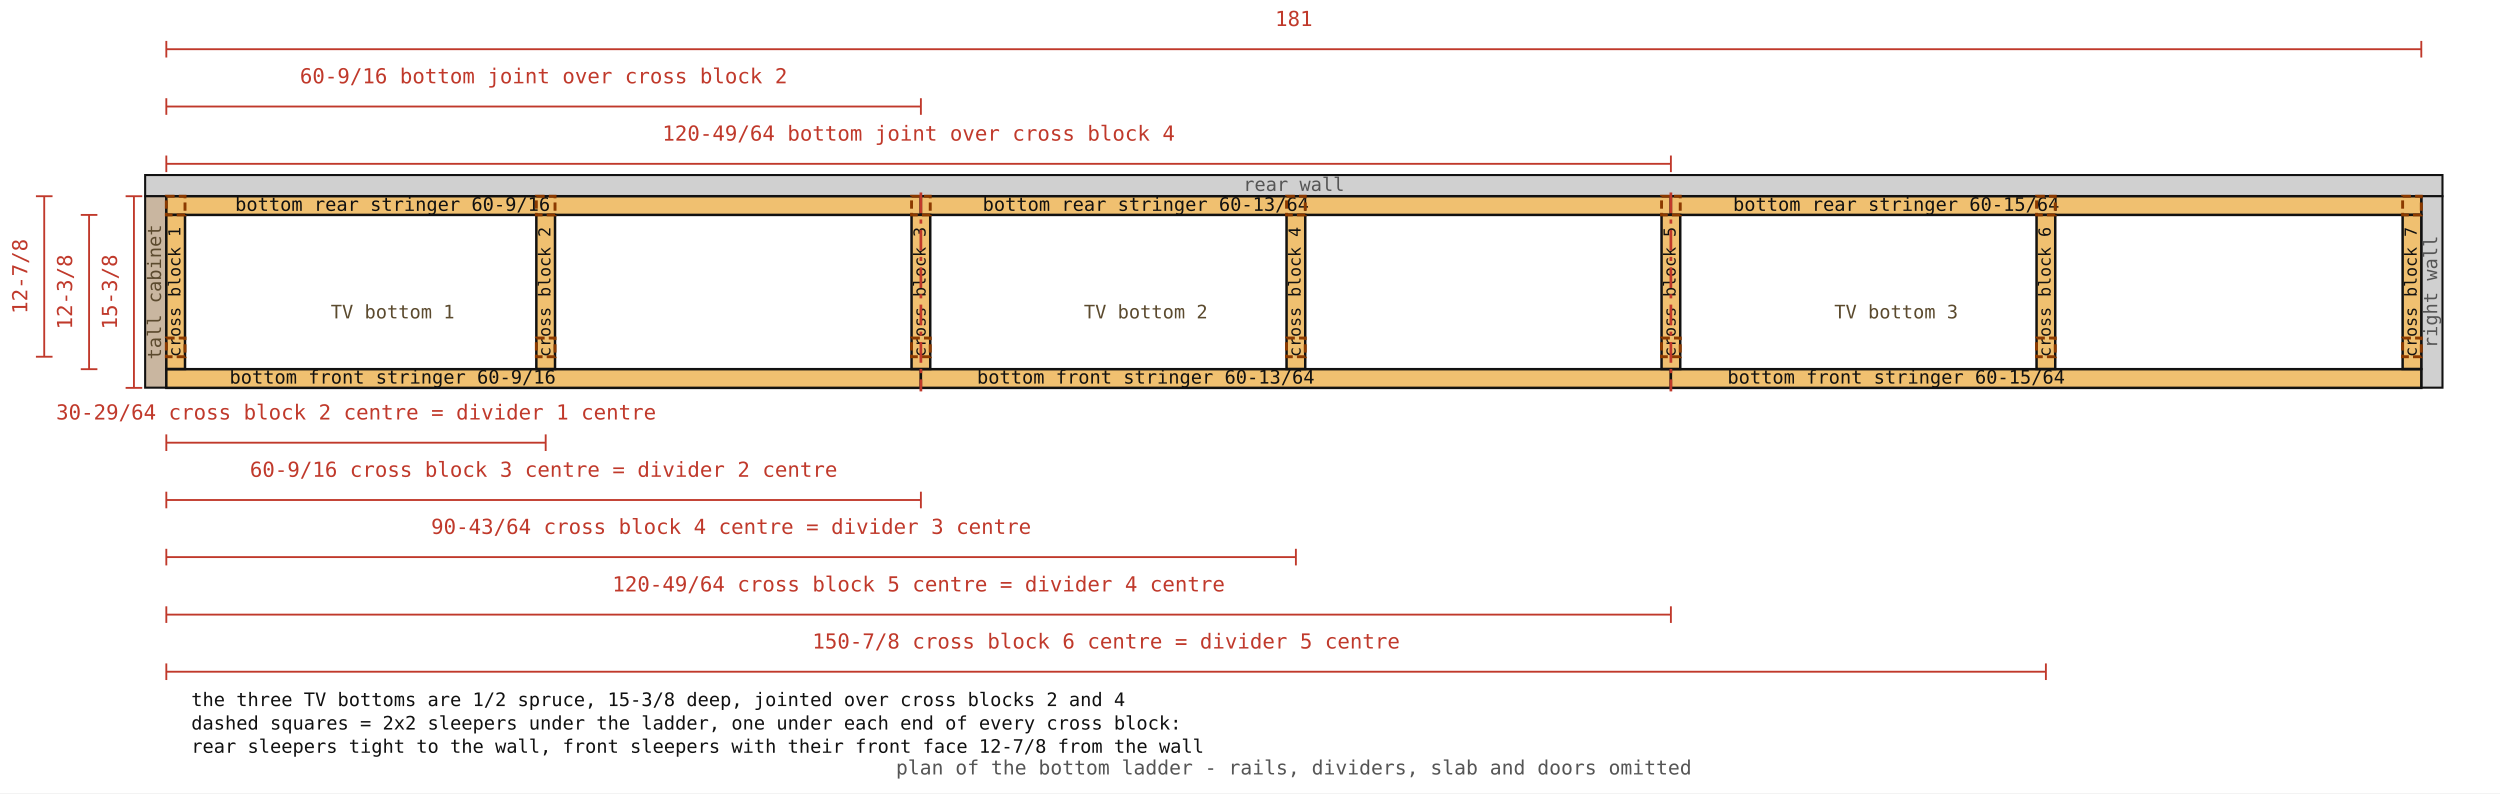
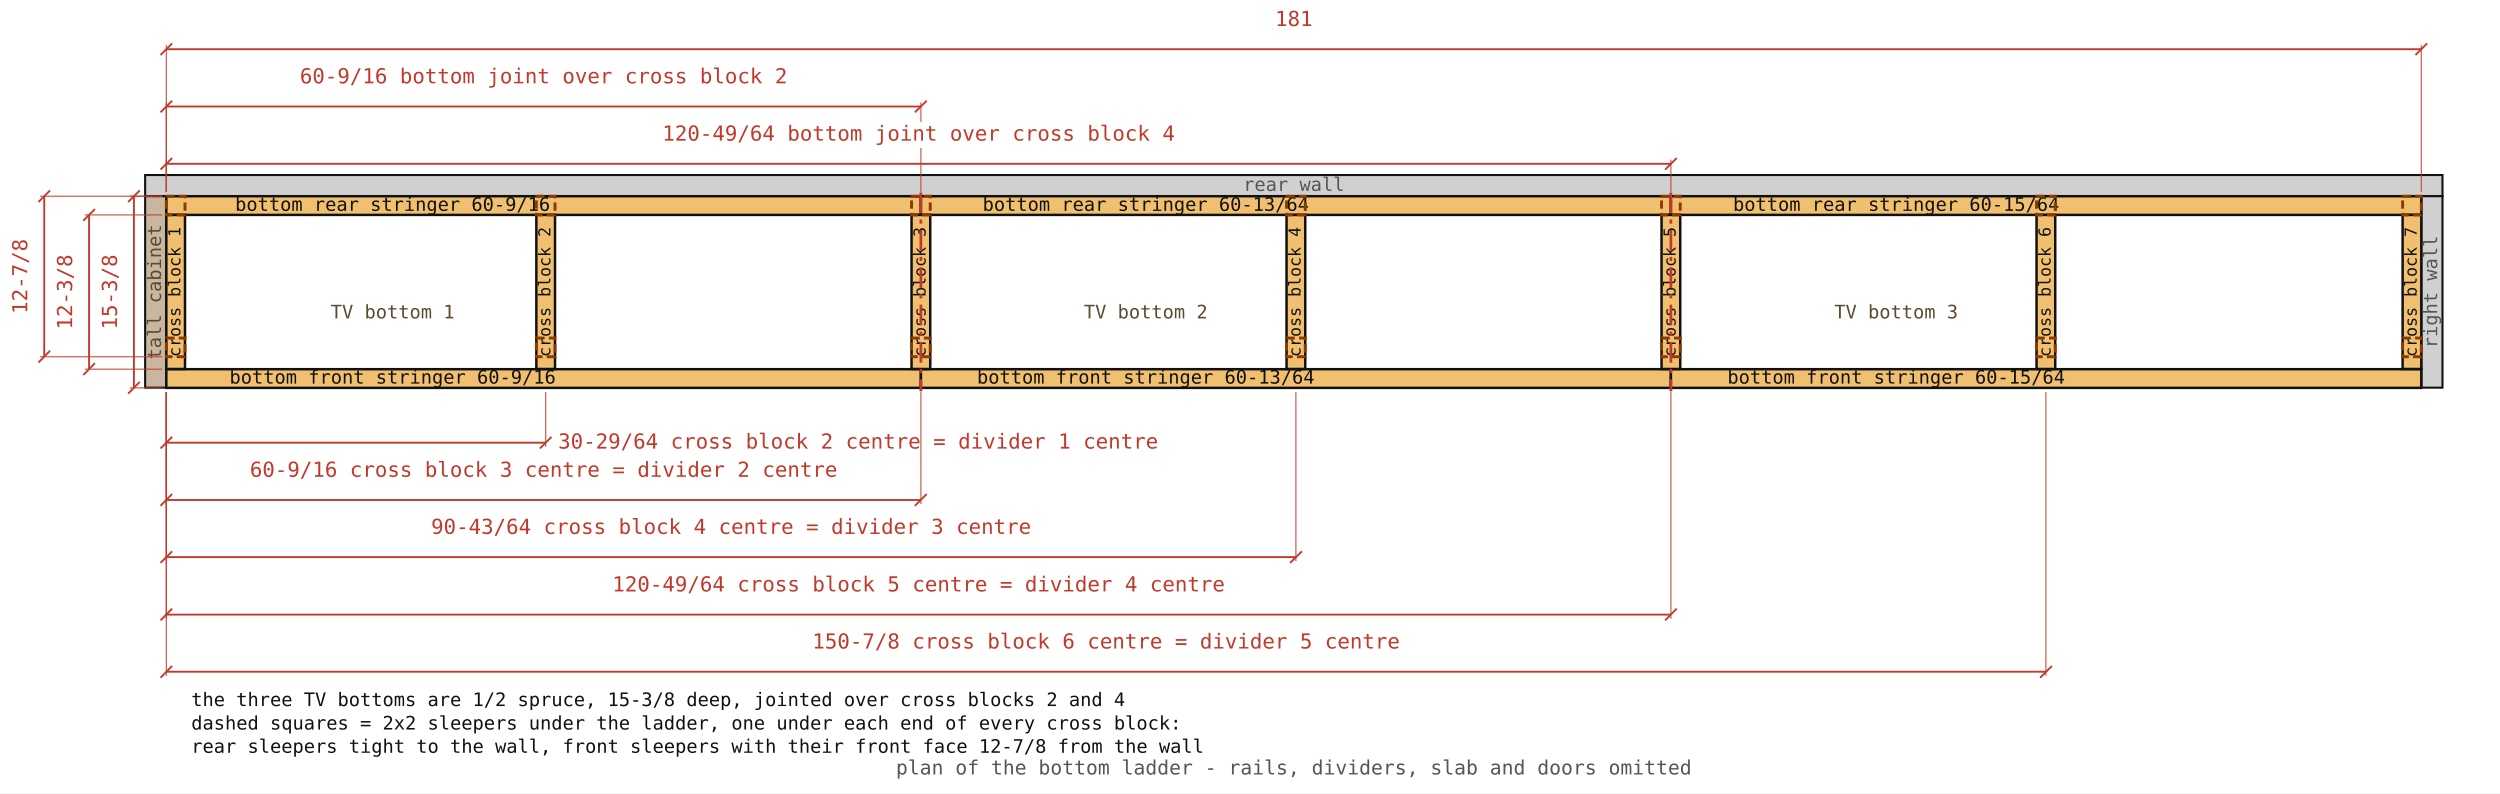
<svg xmlns="http://www.w3.org/2000/svg" viewBox="0 0 1204 382" width="1204" height="382">
  <defs>
    <pattern id="waste" width="8" height="8" patternUnits="userSpaceOnUse" patternTransform="rotate(45)">
      <line x1="0" y1="0" x2="0" y2="8" stroke="#999" stroke-width="1" />
    </pattern>
  </defs>
  <rect width="100%" height="100%" fill="white" />
  <rect x="69.9" y="84.3" width="1106.4" height="10.2" fill="#d0d0d0" stroke="#111" stroke-width="1.0" opacity="1.0" />
  <text x="623.1" y="89.4" font-size="9.0" text-anchor="middle" fill="#555" font-weight="normal" dominant-baseline="middle" font-family="Menlo, Consolas, monospace">rear wall</text>
  <rect x="69.9" y="94.5" width="10.2" height="92.2" fill="#c9b6a0" stroke="#111" stroke-width="1.0" opacity="1.0" />
  <rect x="1166.1" y="94.5" width="10.2" height="92.2" fill="#d0d0d0" stroke="#111" stroke-width="1.0" opacity="1.0" />
  <text x="75.0" y="140.6" font-size="9.0" text-anchor="middle" fill="#5b4a2e" font-weight="normal" dominant-baseline="middle" font-family="Menlo, Consolas, monospace" transform="rotate(-90 75.0 140.6)">tall cabinet</text>
  <text x="1171.2" y="140.6" font-size="9.0" text-anchor="middle" fill="#555" font-weight="normal" dominant-baseline="middle" font-family="Menlo, Consolas, monospace" transform="rotate(-90 1171.2 140.6)">right wall</text>
  <rect x="80.1" y="94.5" width="363.4" height="9.0" fill="#f0c070" stroke="#111" stroke-width="1.2" opacity="1.0" />
  <rect x="80.1" y="177.8" width="363.4" height="9.0" fill="#f0c070" stroke="#111" stroke-width="1.2" opacity="1.0" />
  <text x="189.1" y="99.0" font-size="9.0" text-anchor="middle" fill="#111" font-weight="normal" dominant-baseline="middle" font-family="Menlo, Consolas, monospace">bottom rear stringer 60-9/16</text>
  <text x="189.1" y="182.2" font-size="9.0" text-anchor="middle" fill="#111" font-weight="normal" dominant-baseline="middle" font-family="Menlo, Consolas, monospace">bottom front stringer 60-9/16</text>
  <text x="189.1" y="150.8" font-size="9.0" text-anchor="middle" fill="#5b4a2e" font-weight="normal" dominant-baseline="middle" font-family="Menlo, Consolas, monospace">TV bottom 1</text>
  <rect x="443.5" y="94.5" width="361.2" height="9.0" fill="#f0c070" stroke="#111" stroke-width="1.2" opacity="1.0" />
  <rect x="443.5" y="177.8" width="361.2" height="9.0" fill="#f0c070" stroke="#111" stroke-width="1.2" opacity="1.0" />
  <text x="551.8" y="99.0" font-size="9.0" text-anchor="middle" fill="#111" font-weight="normal" dominant-baseline="middle" font-family="Menlo, Consolas, monospace">bottom rear stringer 60-13/64</text>
  <text x="551.8" y="182.2" font-size="9.0" text-anchor="middle" fill="#111" font-weight="normal" dominant-baseline="middle" font-family="Menlo, Consolas, monospace">bottom front stringer 60-13/64</text>
  <text x="551.8" y="150.8" font-size="9.0" text-anchor="middle" fill="#5b4a2e" font-weight="normal" dominant-baseline="middle" font-family="Menlo, Consolas, monospace">TV bottom 2</text>
  <rect x="804.7" y="94.5" width="361.4" height="9.0" fill="#f0c070" stroke="#111" stroke-width="1.2" opacity="1.0" />
  <rect x="804.7" y="177.8" width="361.4" height="9.0" fill="#f0c070" stroke="#111" stroke-width="1.2" opacity="1.0" />
  <text x="913.2" y="99.0" font-size="9.0" text-anchor="middle" fill="#111" font-weight="normal" dominant-baseline="middle" font-family="Menlo, Consolas, monospace">bottom rear stringer 60-15/64</text>
  <text x="913.2" y="182.2" font-size="9.0" text-anchor="middle" fill="#111" font-weight="normal" dominant-baseline="middle" font-family="Menlo, Consolas, monospace">bottom front stringer 60-15/64</text>
  <text x="913.2" y="150.8" font-size="9.0" text-anchor="middle" fill="#5b4a2e" font-weight="normal" dominant-baseline="middle" font-family="Menlo, Consolas, monospace">TV bottom 3</text>
  <rect x="80.1" y="103.5" width="9.0" height="74.2" fill="#f0c070" stroke="#111" stroke-width="1.2" opacity="1.0" />
  <text x="84.6" y="140.6" font-size="8.0" text-anchor="middle" fill="#111" font-weight="normal" dominant-baseline="middle" font-family="Menlo, Consolas, monospace" transform="rotate(-90 84.6 140.6)">cross block 1</text>
  <rect x="80.1" y="94.5" width="9.0" height="9.0" fill="none" stroke="#8b3a00" stroke-width="1.4" opacity="1.0" stroke-dasharray="4,2" />
  <rect x="80.1" y="162.8" width="9.0" height="9.0" fill="none" stroke="#8b3a00" stroke-width="1.4" opacity="1.0" stroke-dasharray="4,2" />
  <rect x="258.3" y="103.5" width="9.0" height="74.2" fill="#f0c070" stroke="#111" stroke-width="1.2" opacity="1.0" />
  <text x="262.8" y="140.6" font-size="8.0" text-anchor="middle" fill="#111" font-weight="normal" dominant-baseline="middle" font-family="Menlo, Consolas, monospace" transform="rotate(-90 262.8 140.6)">cross block 2</text>
  <rect x="258.3" y="94.5" width="9.0" height="9.0" fill="none" stroke="#8b3a00" stroke-width="1.4" opacity="1.0" stroke-dasharray="4,2" />
  <rect x="258.3" y="162.8" width="9.0" height="9.0" fill="none" stroke="#8b3a00" stroke-width="1.4" opacity="1.0" stroke-dasharray="4,2" />
  <rect x="439.0" y="103.5" width="9.0" height="74.2" fill="#f0c070" stroke="#111" stroke-width="1.2" opacity="1.0" />
  <text x="443.5" y="140.6" font-size="8.0" text-anchor="middle" fill="#111" font-weight="normal" dominant-baseline="middle" font-family="Menlo, Consolas, monospace" transform="rotate(-90 443.5 140.6)">cross block 3</text>
  <rect x="439.0" y="94.5" width="9.0" height="9.0" fill="none" stroke="#8b3a00" stroke-width="1.4" opacity="1.0" stroke-dasharray="4,2" />
  <rect x="439.0" y="162.8" width="9.0" height="9.0" fill="none" stroke="#8b3a00" stroke-width="1.4" opacity="1.0" stroke-dasharray="4,2" />
  <rect x="619.6" y="103.5" width="9.0" height="74.2" fill="#f0c070" stroke="#111" stroke-width="1.2" opacity="1.0" />
  <text x="624.1" y="140.6" font-size="8.0" text-anchor="middle" fill="#111" font-weight="normal" dominant-baseline="middle" font-family="Menlo, Consolas, monospace" transform="rotate(-90 624.1 140.6)">cross block 4</text>
  <rect x="619.6" y="94.5" width="9.0" height="9.0" fill="none" stroke="#8b3a00" stroke-width="1.4" opacity="1.0" stroke-dasharray="4,2" />
  <rect x="619.6" y="162.8" width="9.0" height="9.0" fill="none" stroke="#8b3a00" stroke-width="1.4" opacity="1.0" stroke-dasharray="4,2" />
  <rect x="800.2" y="103.5" width="9.0" height="74.2" fill="#f0c070" stroke="#111" stroke-width="1.2" opacity="1.0" />
  <text x="804.7" y="140.6" font-size="8.0" text-anchor="middle" fill="#111" font-weight="normal" dominant-baseline="middle" font-family="Menlo, Consolas, monospace" transform="rotate(-90 804.7 140.6)">cross block 5</text>
  <rect x="800.2" y="94.5" width="9.0" height="9.0" fill="none" stroke="#8b3a00" stroke-width="1.4" opacity="1.0" stroke-dasharray="4,2" />
  <rect x="800.2" y="162.8" width="9.0" height="9.0" fill="none" stroke="#8b3a00" stroke-width="1.4" opacity="1.0" stroke-dasharray="4,2" />
  <rect x="980.8" y="103.5" width="9.0" height="74.2" fill="#f0c070" stroke="#111" stroke-width="1.2" opacity="1.0" />
  <text x="985.3" y="140.6" font-size="8.0" text-anchor="middle" fill="#111" font-weight="normal" dominant-baseline="middle" font-family="Menlo, Consolas, monospace" transform="rotate(-90 985.3 140.6)">cross block 6</text>
  <rect x="980.8" y="94.5" width="9.0" height="9.0" fill="none" stroke="#8b3a00" stroke-width="1.4" opacity="1.0" stroke-dasharray="4,2" />
  <rect x="980.8" y="162.8" width="9.0" height="9.0" fill="none" stroke="#8b3a00" stroke-width="1.4" opacity="1.0" stroke-dasharray="4,2" />
  <rect x="1157.1" y="103.5" width="9.0" height="74.2" fill="#f0c070" stroke="#111" stroke-width="1.2" opacity="1.0" />
  <text x="1161.6" y="140.6" font-size="8.0" text-anchor="middle" fill="#111" font-weight="normal" dominant-baseline="middle" font-family="Menlo, Consolas, monospace" transform="rotate(-90 1161.6 140.6)">cross block 7</text>
  <rect x="1157.1" y="94.5" width="9.0" height="9.0" fill="none" stroke="#8b3a00" stroke-width="1.4" opacity="1.0" stroke-dasharray="4,2" />
  <rect x="1157.1" y="162.8" width="9.0" height="9.0" fill="none" stroke="#8b3a00" stroke-width="1.4" opacity="1.0" stroke-dasharray="4,2" />
  <line x1="443.5" y1="92.7" x2="443.5" y2="188.5" stroke="#c0392b" stroke-width="1.3" stroke-dasharray="10,3,2,3" />
  <line x1="804.7" y1="92.7" x2="804.7" y2="188.5" stroke="#c0392b" stroke-width="1.3" stroke-dasharray="10,3,2,3" />
  <line x1="64.5" y1="94.5" x2="64.5" y2="186.8" stroke="#c0392b" stroke-width="0.9" />
-   <line x1="60.5" y1="94.5" x2="68.5" y2="94.5" stroke="#c0392b" stroke-width="0.9" />
-   <line x1="60.5" y1="186.8" x2="68.5" y2="186.8" stroke="#c0392b" stroke-width="0.9" />
+   <line x1="61.7" y1="97.3" x2="67.3" y2="91.7" stroke="#c0392b" stroke-width="0.9" />
+   <line x1="61.7" y1="189.6" x2="67.3" y2="183.9" stroke="#c0392b" stroke-width="0.9" />
+   <line x1="78.1" y1="94.5" x2="62.5" y2="94.5" stroke="#c0392b" stroke-width="0.6" opacity="0.8" />
+   <line x1="78.1" y1="186.8" x2="62.5" y2="186.8" stroke="#c0392b" stroke-width="0.6" opacity="0.8" />
+   <rect x="32.9" y="134.4" width="41.2" height="12.5" fill="white" stroke="none" transform="rotate(-90 53.5 140.6)" />
  <text x="53.5" y="140.6" font-size="10" text-anchor="middle" fill="#c0392b" dominant-baseline="middle" font-family="Menlo, Consolas, monospace" transform="rotate(-90 53.5 140.6)">15-3/8</text>
  <line x1="42.9" y1="103.5" x2="42.9" y2="177.8" stroke="#c0392b" stroke-width="0.9" />
-   <line x1="38.9" y1="103.5" x2="46.9" y2="103.5" stroke="#c0392b" stroke-width="0.9" />
-   <line x1="38.9" y1="177.8" x2="46.9" y2="177.8" stroke="#c0392b" stroke-width="0.9" />
+   <line x1="40.1" y1="106.3" x2="45.7" y2="100.7" stroke="#c0392b" stroke-width="0.9" />
+   <line x1="40.1" y1="180.6" x2="45.7" y2="174.9" stroke="#c0392b" stroke-width="0.9" />
+   <line x1="78.1" y1="103.5" x2="40.9" y2="103.5" stroke="#c0392b" stroke-width="0.6" opacity="0.8" />
+   <line x1="78.1" y1="177.8" x2="40.9" y2="177.8" stroke="#c0392b" stroke-width="0.6" opacity="0.8" />
+   <rect x="11.3" y="134.4" width="41.2" height="12.5" fill="white" stroke="none" transform="rotate(-90 31.9 140.6)" />
  <text x="31.9" y="140.6" font-size="10" text-anchor="middle" fill="#c0392b" dominant-baseline="middle" font-family="Menlo, Consolas, monospace" transform="rotate(-90 31.9 140.6)">12-3/8</text>
  <line x1="21.3" y1="94.5" x2="21.3" y2="171.8" stroke="#c0392b" stroke-width="0.9" />
-   <line x1="17.3" y1="94.5" x2="25.3" y2="94.5" stroke="#c0392b" stroke-width="0.9" />
-   <line x1="17.3" y1="171.8" x2="25.3" y2="171.8" stroke="#c0392b" stroke-width="0.9" />
+   <line x1="18.5" y1="97.3" x2="24.1" y2="91.7" stroke="#c0392b" stroke-width="0.9" />
+   <line x1="18.5" y1="174.6" x2="24.1" y2="168.9" stroke="#c0392b" stroke-width="0.9" />
+   <line x1="78.1" y1="94.5" x2="19.3" y2="94.5" stroke="#c0392b" stroke-width="0.6" opacity="0.8" />
+   <line x1="78.1" y1="171.8" x2="19.3" y2="171.8" stroke="#c0392b" stroke-width="0.6" opacity="0.8" />
+   <rect x="-10.3" y="126.9" width="41.2" height="12.5" fill="white" stroke="none" transform="rotate(-90 10.3 133.1)" />
  <text x="10.3" y="133.1" font-size="10" text-anchor="middle" fill="#c0392b" dominant-baseline="middle" font-family="Menlo, Consolas, monospace" transform="rotate(-90 10.3 133.1)">12-7/8</text>
  <line x1="80.1" y1="23.7" x2="1166.1" y2="23.7" stroke="#c0392b" stroke-width="0.9" />
-   <line x1="80.1" y1="19.7" x2="80.1" y2="27.7" stroke="#c0392b" stroke-width="0.9" />
-   <line x1="1166.1" y1="19.7" x2="1166.1" y2="27.7" stroke="#c0392b" stroke-width="0.9" />
+   <line x1="77.3" y1="26.5" x2="82.9" y2="20.9" stroke="#c0392b" stroke-width="0.9" />
+   <line x1="1163.3" y1="26.5" x2="1168.9" y2="20.9" stroke="#c0392b" stroke-width="0.9" />
+   <line x1="80.1" y1="92.5" x2="80.1" y2="21.7" stroke="#c0392b" stroke-width="0.6" opacity="0.8" />
+   <line x1="1166.1" y1="92.5" x2="1166.1" y2="21.7" stroke="#c0392b" stroke-width="0.6" opacity="0.8" />
+   <rect x="611.8" y="3.4" width="22.6" height="12.5" fill="white" stroke="none" />
  <text x="623.1" y="9.7" font-size="10" text-anchor="middle" fill="#c0392b" font-weight="normal" dominant-baseline="middle" font-family="Menlo, Consolas, monospace">181</text>
  <line x1="80.1" y1="51.3" x2="443.5" y2="51.3" stroke="#c0392b" stroke-width="0.9" />
-   <line x1="80.1" y1="47.3" x2="80.1" y2="55.3" stroke="#c0392b" stroke-width="0.9" />
-   <line x1="443.5" y1="47.3" x2="443.5" y2="55.3" stroke="#c0392b" stroke-width="0.9" />
+   <line x1="77.3" y1="54.1" x2="82.9" y2="48.5" stroke="#c0392b" stroke-width="0.9" />
+   <line x1="440.6" y1="54.1" x2="446.3" y2="48.5" stroke="#c0392b" stroke-width="0.9" />
+   <line x1="80.1" y1="92.5" x2="80.1" y2="49.3" stroke="#c0392b" stroke-width="0.6" opacity="0.8" />
+   <line x1="443.5" y1="92.5" x2="443.5" y2="49.3" stroke="#c0392b" stroke-width="0.6" opacity="0.8" />
+   <rect x="138.9" y="31.0" width="245.8" height="12.5" fill="white" stroke="none" />
  <text x="261.8" y="37.3" font-size="10" text-anchor="middle" fill="#c0392b" font-weight="normal" dominant-baseline="middle" font-family="Menlo, Consolas, monospace">60-9/16 bottom joint over cross block 2</text>
  <line x1="80.1" y1="78.9" x2="804.7" y2="78.9" stroke="#c0392b" stroke-width="0.9" />
-   <line x1="80.1" y1="74.9" x2="80.1" y2="82.9" stroke="#c0392b" stroke-width="0.9" />
-   <line x1="804.7" y1="74.9" x2="804.7" y2="82.9" stroke="#c0392b" stroke-width="0.9" />
+   <line x1="77.3" y1="81.7" x2="82.9" y2="76.1" stroke="#c0392b" stroke-width="0.9" />
+   <line x1="801.9" y1="81.7" x2="807.5" y2="76.1" stroke="#c0392b" stroke-width="0.9" />
+   <line x1="80.1" y1="92.5" x2="80.1" y2="76.9" stroke="#c0392b" stroke-width="0.6" opacity="0.8" />
+   <line x1="804.7" y1="92.5" x2="804.7" y2="76.9" stroke="#c0392b" stroke-width="0.6" opacity="0.8" />
+   <rect x="313.3" y="58.7" width="258.2" height="12.5" fill="white" stroke="none" />
  <text x="442.4" y="64.9" font-size="10" text-anchor="middle" fill="#c0392b" font-weight="normal" dominant-baseline="middle" font-family="Menlo, Consolas, monospace">120-49/64 bottom joint over cross block 4</text>
  <line x1="80.1" y1="213.2" x2="262.8" y2="213.2" stroke="#c0392b" stroke-width="0.9" />
-   <line x1="80.1" y1="209.2" x2="80.1" y2="217.2" stroke="#c0392b" stroke-width="0.9" />
-   <line x1="262.8" y1="209.2" x2="262.8" y2="217.2" stroke="#c0392b" stroke-width="0.9" />
-   <text x="171.5" y="199.2" font-size="10" text-anchor="middle" fill="#c0392b" font-weight="normal" dominant-baseline="middle" font-family="Menlo, Consolas, monospace">30-29/64 cross block 2 centre = divider 1 centre</text>
+   <line x1="77.3" y1="216.0" x2="82.9" y2="210.4" stroke="#c0392b" stroke-width="0.9" />
+   <line x1="260.0" y1="216.0" x2="265.6" y2="210.4" stroke="#c0392b" stroke-width="0.9" />
+   <line x1="80.1" y1="188.8" x2="80.1" y2="215.2" stroke="#c0392b" stroke-width="0.6" opacity="0.8" />
+   <line x1="262.8" y1="188.8" x2="262.8" y2="215.2" stroke="#c0392b" stroke-width="0.6" opacity="0.8" />
+   <rect x="266.8" y="206.9" width="301.6" height="12.5" fill="white" stroke="none" />
+   <text x="268.8" y="213.2" font-size="10" text-anchor="start" fill="#c0392b" dominant-baseline="middle" font-family="Menlo, Consolas, monospace">30-29/64 cross block 2 centre = divider 1 centre</text>
  <line x1="80.1" y1="240.8" x2="443.5" y2="240.8" stroke="#c0392b" stroke-width="0.9" />
-   <line x1="80.1" y1="236.8" x2="80.1" y2="244.8" stroke="#c0392b" stroke-width="0.9" />
-   <line x1="443.5" y1="236.8" x2="443.5" y2="244.8" stroke="#c0392b" stroke-width="0.9" />
+   <line x1="77.3" y1="243.6" x2="82.9" y2="237.9" stroke="#c0392b" stroke-width="0.9" />
+   <line x1="440.6" y1="243.6" x2="446.3" y2="237.9" stroke="#c0392b" stroke-width="0.9" />
+   <line x1="80.1" y1="188.8" x2="80.1" y2="242.8" stroke="#c0392b" stroke-width="0.6" opacity="0.8" />
+   <line x1="443.5" y1="188.8" x2="443.5" y2="242.8" stroke="#c0392b" stroke-width="0.6" opacity="0.8" />
+   <rect x="114.1" y="220.5" width="295.4" height="12.5" fill="white" stroke="none" />
  <text x="261.8" y="226.8" font-size="10" text-anchor="middle" fill="#c0392b" font-weight="normal" dominant-baseline="middle" font-family="Menlo, Consolas, monospace">60-9/16 cross block 3 centre = divider 2 centre</text>
  <line x1="80.1" y1="268.3" x2="624.1" y2="268.3" stroke="#c0392b" stroke-width="0.9" />
-   <line x1="80.1" y1="264.3" x2="80.1" y2="272.3" stroke="#c0392b" stroke-width="0.9" />
-   <line x1="624.1" y1="264.3" x2="624.1" y2="272.3" stroke="#c0392b" stroke-width="0.9" />
+   <line x1="77.3" y1="271.1" x2="82.9" y2="265.5" stroke="#c0392b" stroke-width="0.9" />
+   <line x1="621.3" y1="271.1" x2="627.0" y2="265.5" stroke="#c0392b" stroke-width="0.9" />
+   <line x1="80.1" y1="188.8" x2="80.1" y2="270.3" stroke="#c0392b" stroke-width="0.6" opacity="0.8" />
+   <line x1="624.1" y1="188.8" x2="624.1" y2="270.3" stroke="#c0392b" stroke-width="0.6" opacity="0.8" />
+   <rect x="201.3" y="248.1" width="301.6" height="12.5" fill="white" stroke="none" />
  <text x="352.1" y="254.3" font-size="10" text-anchor="middle" fill="#c0392b" font-weight="normal" dominant-baseline="middle" font-family="Menlo, Consolas, monospace">90-43/64 cross block 4 centre = divider 3 centre</text>
  <line x1="80.1" y1="296.0" x2="804.7" y2="296.0" stroke="#c0392b" stroke-width="0.9" />
-   <line x1="80.1" y1="292.0" x2="80.1" y2="300.0" stroke="#c0392b" stroke-width="0.9" />
-   <line x1="804.7" y1="292.0" x2="804.7" y2="300.0" stroke="#c0392b" stroke-width="0.9" />
+   <line x1="77.3" y1="298.8" x2="82.9" y2="293.1" stroke="#c0392b" stroke-width="0.9" />
+   <line x1="801.9" y1="298.8" x2="807.5" y2="293.1" stroke="#c0392b" stroke-width="0.9" />
+   <line x1="80.1" y1="188.8" x2="80.1" y2="298.0" stroke="#c0392b" stroke-width="0.6" opacity="0.8" />
+   <line x1="804.7" y1="188.8" x2="804.7" y2="298.0" stroke="#c0392b" stroke-width="0.6" opacity="0.8" />
+   <rect x="288.5" y="275.7" width="307.8" height="12.5" fill="white" stroke="none" />
  <text x="442.4" y="282.0" font-size="10" text-anchor="middle" fill="#c0392b" font-weight="normal" dominant-baseline="middle" font-family="Menlo, Consolas, monospace">120-49/64 cross block 5 centre = divider 4 centre</text>
  <line x1="80.1" y1="323.5" x2="985.3" y2="323.5" stroke="#c0392b" stroke-width="0.9" />
-   <line x1="80.1" y1="319.5" x2="80.1" y2="327.5" stroke="#c0392b" stroke-width="0.9" />
-   <line x1="985.3" y1="319.5" x2="985.3" y2="327.5" stroke="#c0392b" stroke-width="0.9" />
+   <line x1="77.3" y1="326.4" x2="82.9" y2="320.7" stroke="#c0392b" stroke-width="0.9" />
+   <line x1="982.5" y1="326.4" x2="988.2" y2="320.7" stroke="#c0392b" stroke-width="0.9" />
+   <line x1="80.1" y1="188.8" x2="80.1" y2="325.5" stroke="#c0392b" stroke-width="0.6" opacity="0.8" />
+   <line x1="985.3" y1="188.8" x2="985.3" y2="325.5" stroke="#c0392b" stroke-width="0.6" opacity="0.8" />
+   <rect x="385.0" y="303.3" width="295.4" height="12.5" fill="white" stroke="none" />
  <text x="532.7" y="309.5" font-size="10" text-anchor="middle" fill="#c0392b" font-weight="normal" dominant-baseline="middle" font-family="Menlo, Consolas, monospace">150-7/8 cross block 6 centre = divider 5 centre</text>
  <text x="92.1" y="337.5" font-size="9.0" text-anchor="start" fill="#111" font-weight="normal" dominant-baseline="middle" font-family="Menlo, Consolas, monospace">the three TV bottoms are 1/2 spruce, 15-3/8 deep, jointed over cross blocks 2 and 4</text>
  <text x="92.1" y="348.8" font-size="9.0" text-anchor="start" fill="#111" font-weight="normal" dominant-baseline="middle" font-family="Menlo, Consolas, monospace">dashed squares = 2x2 sleepers under the ladder, one under each end of every cross block:</text>
  <text x="92.1" y="360.0" font-size="9.0" text-anchor="start" fill="#111" font-weight="normal" dominant-baseline="middle" font-family="Menlo, Consolas, monospace">rear sleepers tight to the wall, front sleepers with their front face 12-7/8 from the wall</text>
  <text x="623.1" y="370.3" font-size="9.5" text-anchor="middle" fill="#555" font-weight="normal" dominant-baseline="middle" font-family="Menlo, Consolas, monospace">plan of the bottom ladder - rails, dividers, slab and doors omitted</text>
</svg>
